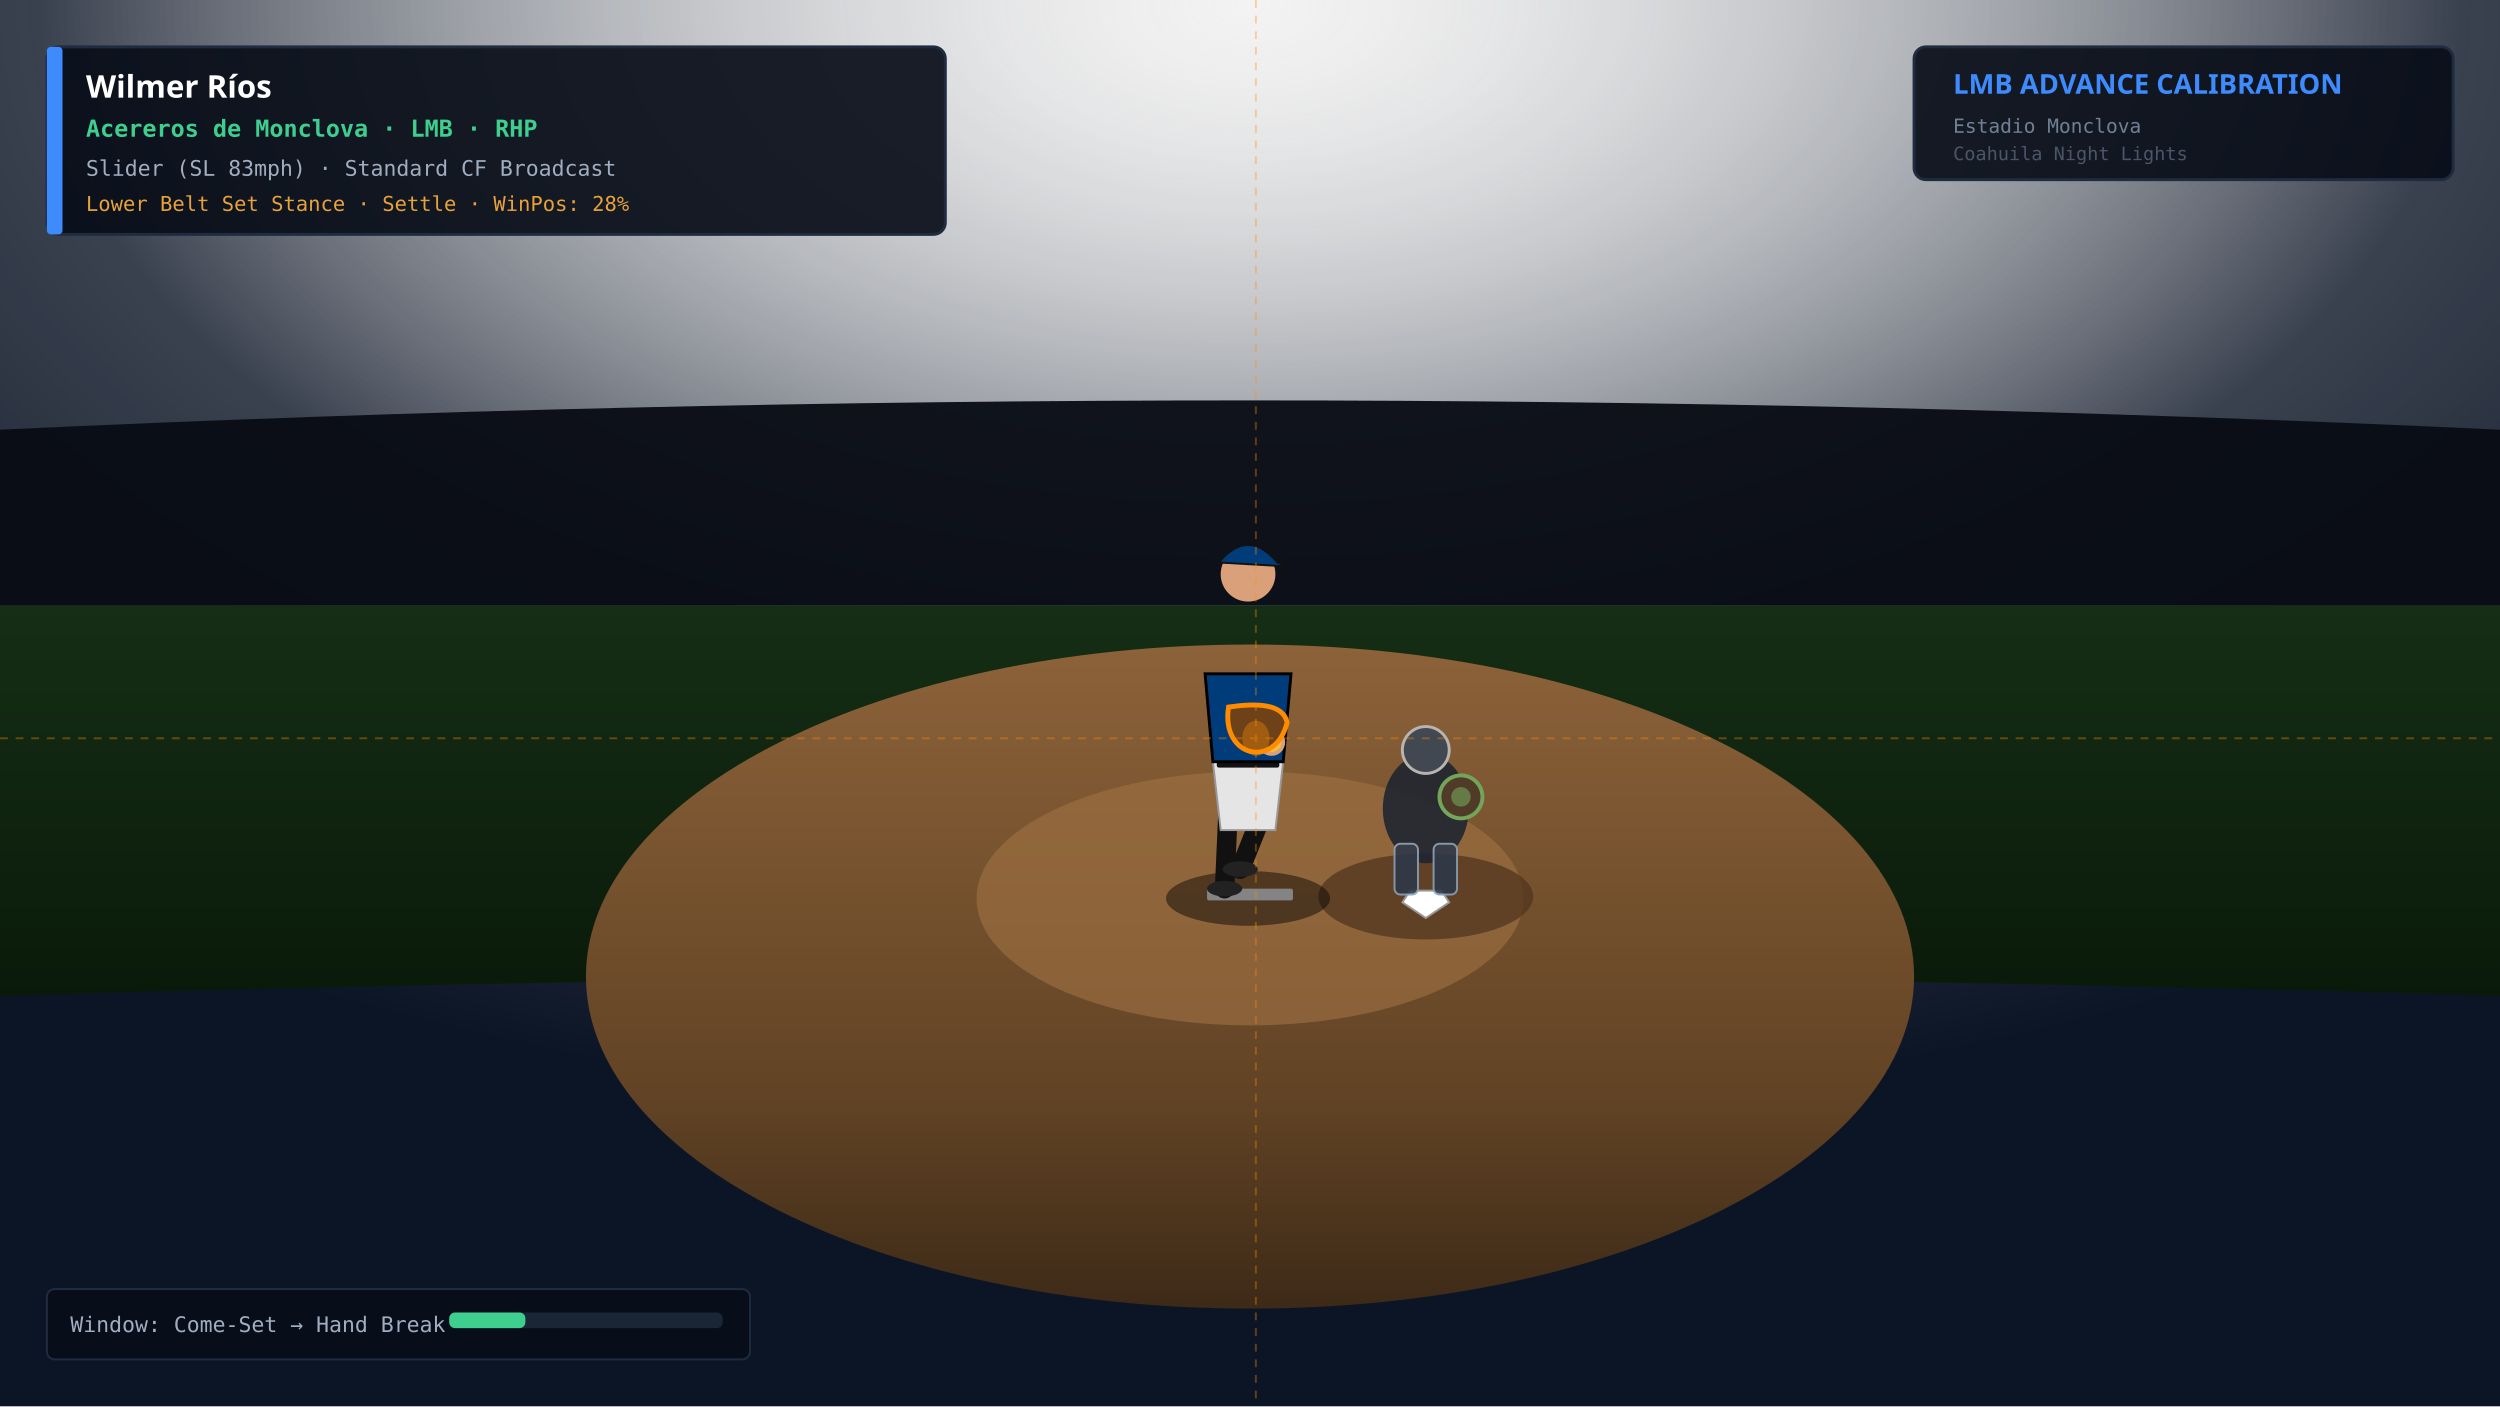
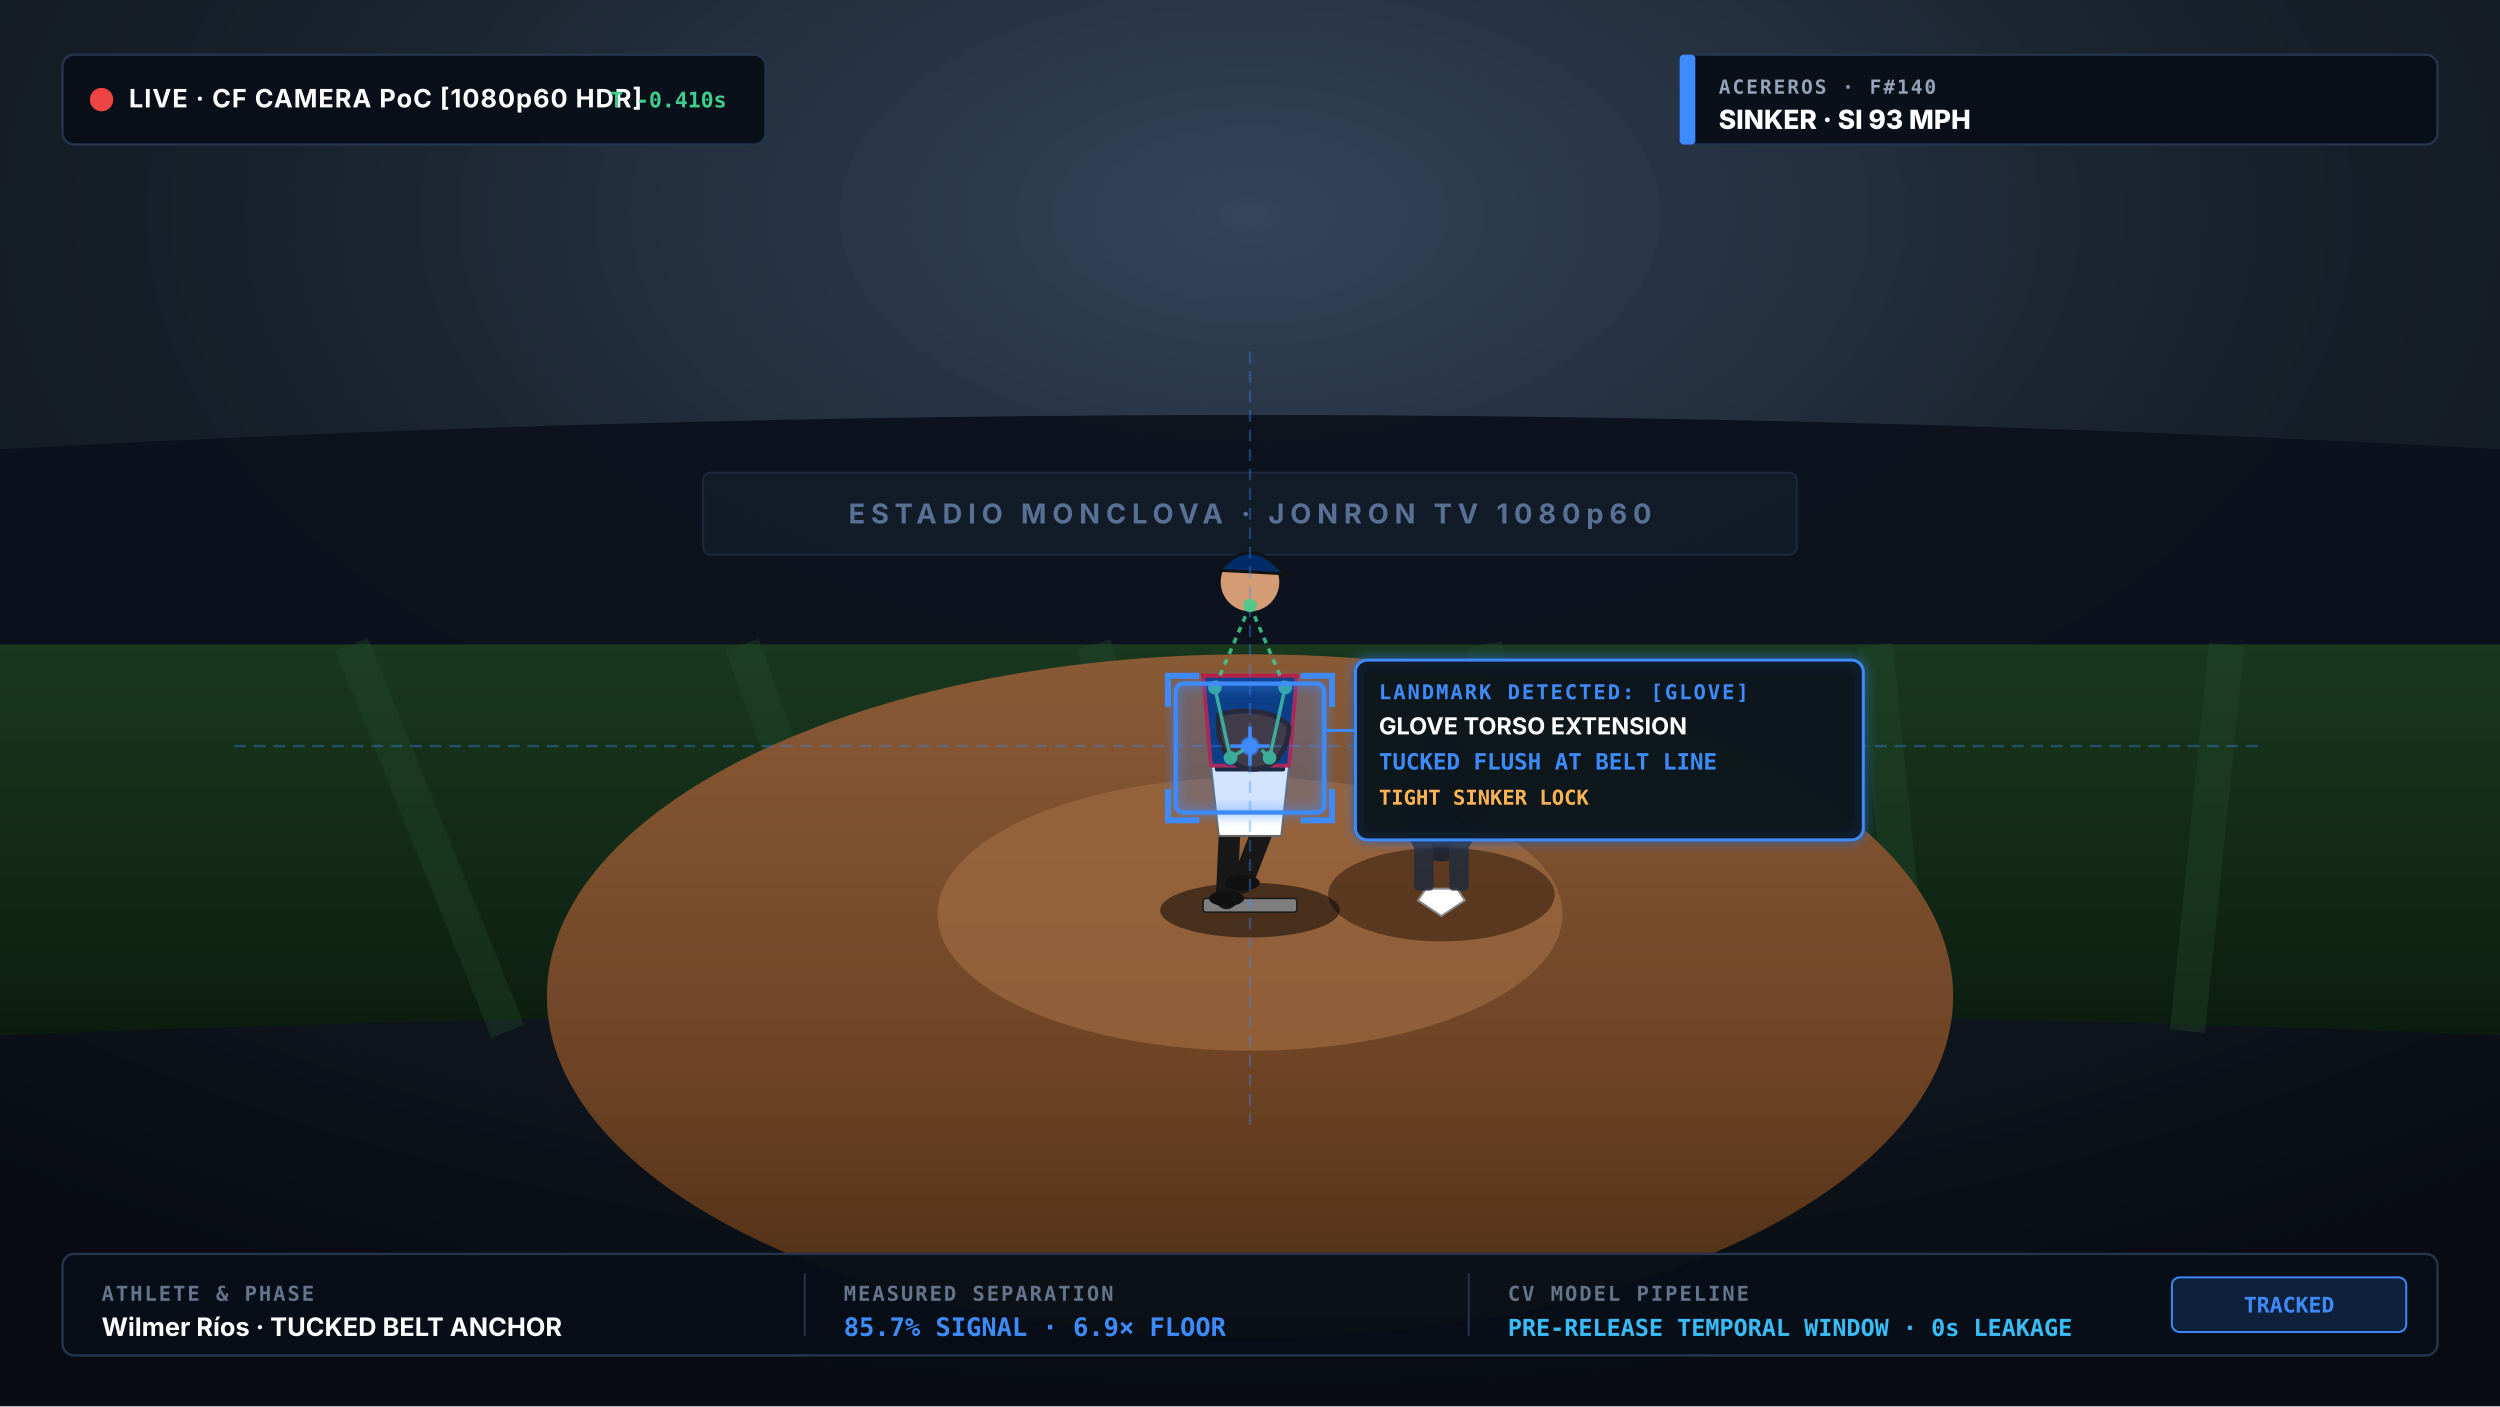
- <svg xmlns="http://www.w3.org/2000/svg" viewBox="0 0 1280 720" width="1280" height="720">
+ <svg xmlns="http://www.w3.org/2000/svg" viewBox="0 0 1280 720" width="1280" height="720" style="background:#0a0e14; font-family:'Manrope', -apple-system, BlinkMacSystemFont, sans-serif;">
  <defs>
-     <radialGradient id="stadiumLights" cx="50%" cy="0%" r="80%">
-       <stop offset="0%" stop-color="#ffffff" stop-opacity="0.18" />
-       <stop offset="60%" stop-color="#0c1526" stop-opacity="0.8" />
-       <stop offset="100%" stop-color="#0c1526" stop-opacity="1" />
+     <radialGradient id="stadiumGlow" cx="50%" cy="15%" r="85%">
+       <stop offset="0%" stop-color="#2a3b52" stop-opacity="0.95" />
+       <stop offset="45%" stop-color="#141d28" stop-opacity="0.98" />
+       <stop offset="100%" stop-color="#080c12" stop-opacity="1.0" />
    </radialGradient>
-     <linearGradient id="moundDirt" x1="0%" y1="0%" x2="0%" y2="100%">
-       <stop offset="0%" stop-color="#8c6239" />
-       <stop offset="70%" stop-color="#604224" />
-       <stop offset="100%" stop-color="#3d2a17" />
+     <linearGradient id="grassStripes" x1="0%" y1="0%" x2="0%" y2="100%">
+       <stop offset="0%" stop-color="#19381e" />
+       <stop offset="50%" stop-color="#132b17" />
+       <stop offset="100%" stop-color="#0c1d10" />
    </linearGradient>
-     <linearGradient id="grassGrad" x1="0%" y1="0%" x2="0%" y2="100%">
-       <stop offset="0%" stop-color="#152e15" />
-       <stop offset="100%" stop-color="#0a1a0a" />
+     <linearGradient id="moundClay" x1="0%" y1="0%" x2="0%" y2="100%">
+       <stop offset="0%" stop-color="#8a5a36" />
+       <stop offset="60%" stop-color="#6e4425" />
+       <stop offset="100%" stop-color="#4a2c14" />
    </linearGradient>
+     <linearGradient id="reticleGrad" x1="0%" y1="0%" x2="100%" y2="100%">
+       <stop offset="0%" stop-color="#3d8bfd" stop-opacity="0.9" />
+       <stop offset="100%" stop-color="#3d8bfd" stop-opacity="0.3" />
+     </linearGradient>
+     <filter id="softGlow" x="-20%" y="-20%" width="140%" height="140%">
+       <feGaussianBlur stdDeviation="3" result="blur" />
+       <feMerge>
+         <feMergeNode in="blur" />
+         <feMergeNode in="SourceGraphic" />
+       </feMerge>
+     </filter>
  </defs>
-   <rect width="1280" height="720" fill="url(#stadiumLights)" />
-   <path d="M0,220 Q640,190 1280,220 L1280,310 L0,310 Z" fill="#080c14" opacity="0.95" />
-   <path d="M0,310 L1280,310 L1280,510 Q640,490 0,510 Z" fill="url(#grassGrad)" />
-   <ellipse cx="640" cy="500" rx="340" ry="170" fill="url(#moundDirt)" />
-   <ellipse cx="640" cy="460" rx="140" ry="65" fill="#a07242" opacity="0.6" />
-   <rect x="618" y="455" width="44" height="6" fill="#f0f0f0" rx="1" />
-   <ellipse cx="730" cy="459" rx="55" ry="22" fill="#50351d" opacity="0.75" />
-   <polygon points="722,456 738,456 742,462 730,470 718,462" fill="#ffffff" stroke="#999" stroke-width="1" />
-   <g id="catcher-silhouette" opacity="0.88">
-     <ellipse cx="730" cy="414" rx="22" ry="28" fill="#1c2430" />
-     <circle cx="730" cy="384" r="12" fill="#3a4556" stroke="#c0c0c0" stroke-width="1.5" />
-     <rect x="714" y="432" width="12" height="26" fill="#2d3748" rx="3" stroke="#88a0b8" stroke-width="1" />
-     <rect x="734" y="432" width="12" height="26" fill="#2d3748" rx="3" stroke="#88a0b8" stroke-width="1" />
-     <circle cx="748" cy="408" r="11" fill="#4a3728" stroke="#70af5f" stroke-width="2" />
-     <circle cx="748" cy="408" r="5" fill="#70af5f" opacity="0.6" />
+   <rect width="1280" height="720" fill="url(#stadiumGlow)" />
+   <path d="M0,230 Q640,195 1280,230 L1280,330 L0,330 Z" fill="#0c121c" opacity="0.95" />
+   <rect x="360" y="242" width="560" height="42" rx="4" fill="#141e2e" opacity="0.65" stroke="#25354d" stroke-width="1" />
+   <text x="640" y="268" fill="#587094" font-size="14" font-weight="700" letter-spacing="3" text-anchor="middle">ESTADIO MONCLOVA · JONRON TV 1080p60</text>
+   <path d="M0,330 L1280,330 L1280,530 Q640,505 0,530 Z" fill="url(#grassStripes)" />
+   <path d="M180,330 L260,528 M380,330 L450,525 M560,330 L620,522 M760,330 L800,522 M960,330 L980,525 M1140,330 L1120,528" stroke="#234a2a" stroke-width="18" opacity="0.35" />
+   <ellipse cx="640" cy="510" rx="360" ry="175" fill="url(#moundClay)" />
+   <ellipse cx="640" cy="468" rx="160" ry="70" fill="#9e6940" opacity="0.7" />
+   <rect x="616" y="460" width="48" height="7" fill="#ffffff" rx="1.5" stroke="#333" stroke-width="0.75" />
+   <ellipse cx="738" cy="458" rx="58" ry="24" fill="#4d3019" opacity="0.8" />
+   <polygon points="730,455 746,455 750,461 738,469 726,461" fill="#ffffff" stroke="#888" stroke-width="1" />
+   <g opacity="0.85">
+     <ellipse cx="738" cy="415" rx="20" ry="26" fill="#18222f" />
+     <circle cx="738" cy="386" r="11" fill="#2d3a4d" stroke="#60728c" stroke-width="1" />
+     <rect x="724" y="432" width="10" height="24" fill="#222c3a" rx="2" />
+     <rect x="742" y="432" width="10" height="24" fill="#222c3a" rx="2" />
+     <circle cx="754" cy="410" r="10" fill="#442a18" stroke="#4ade80" stroke-width="1.5" />
  </g>
-   <g id="pitcher-anatomy">
-     <ellipse cx="639" cy="460" rx="42" ry="14" fill="#000000" opacity="0.45" />
-     <line x1="629" y1="410" x2="627" y2="455" stroke="#111111" stroke-width="10" stroke-linecap="round" />
-     <line x1="649" y1="410" x2="635" y2="445" stroke="#111111" stroke-width="10" stroke-linecap="round" />
-     <ellipse cx="627" cy="455" rx="9" ry="4" fill="#222" />
-     <ellipse cx="635" cy="445" rx="9" ry="4" fill="#222" />
-     <polygon points="621,390 657,390 653,425 625,425" fill="#e5e5e5" stroke="#999" stroke-width="1" />
-     <rect x="623" y="388" width="32" height="5" fill="#111" rx="1" />
-     <path d="M617,345 L661,345 L657,390 L621,390 Z" fill="#003b7a" stroke="#000000" stroke-width="1.5" />
-     <circle cx="639" cy="294" r="14" fill="#d9a07a" />
-     <path d="M624,288 Q639,270 654,288 L659,290 Z" fill="#003b7a" stroke="#111" stroke-width="1" />
-     <line x1="655" y1="352" x2="651" y2="380" stroke="#003b7a" stroke-width="8" stroke-linecap="round" />
-     <circle cx="651" cy="380" r="6" fill="#f0c040" stroke="#d9a07a" stroke-width="2" />
-     <line x1="623" y1="352" x2="643" y2="378" stroke="#003b7a" stroke-width="8" stroke-linecap="round" />
-     <path d="M629,362 C625,388 653,394 659,370 C657,360 643,360 629,362 Z" fill="#6d4218" stroke="#ff8c00" stroke-width="2.5" />
-     <ellipse cx="643" cy="378" rx="7" ry="9" fill="#ff8c00" opacity="0.35" />
+   <g id="athlete-pose">
+     <ellipse cx="640" cy="466" rx="46" ry="14" fill="#000000" opacity="0.5" />
+     <line x1="630" y1="416" x2="628" y2="460" stroke="#181818" stroke-width="11" stroke-linecap="round" />
+     <line x1="650" y1="416" x2="636" y2="452" stroke="#181818" stroke-width="11" stroke-linecap="round" />
+     <ellipse cx="628" cy="460" rx="9" ry="4" fill="#111111" />
+     <ellipse cx="636" cy="452" rx="9" ry="4" fill="#111111" />
+     <polygon points="620,392 660,392 656,428 624,428" fill="#ffffff" stroke="#666666" stroke-width="1" />
+     <rect x="622" y="390" width="36" height="5" fill="#111111" rx="1" />
+     <path d="M616,346 L664,346 L660,392 L620,392 Z" fill="#002b66" stroke="#c8102e" stroke-width="2" />
+     <circle cx="640" cy="298" r="15" fill="#d49c74" />
+     <path d="M624,292 Q640,274 656,292 L662,294 Z" fill="#002b66" stroke="#111111" stroke-width="1.5" />
+     <line x1="658" y1="352" x2="650" y2="388" stroke="#002b66" stroke-width="8" stroke-linecap="round" />
+     <line x1="650" y1="388" x2="646" y2="384" stroke="#002b66" stroke-width="7" stroke-linecap="round" />
+     <circle cx="646" cy="384" r="6.5" fill="#d49c74" stroke="#885533" stroke-width="1.5" />
+     <line x1="622" y1="352" x2="630" y2="388" stroke="#002b66" stroke-width="8" stroke-linecap="round" />
+     <line x1="630" y1="388" x2="636" y2="382" stroke="#002b66" stroke-width="7" stroke-linecap="round" />
+     <path d="M624,366 C620,400 658,404 660,372 C654,364 636,362 624,366 Z" fill="#422817" stroke="#221105" stroke-width="2.5" />
+     <circle cx="640" cy="382" r="5" fill="#3d8bfd" opacity="0.6" />
  </g>
-   <g opacity="0.35">
-     <line x1="0" y1="378" x2="1280" y2="378" stroke="#ff8c00" stroke-dasharray="4,4" stroke-width="1" />
-     <line x1="643" y1="0" x2="643" y2="720" stroke="#ff8c00" stroke-dasharray="4,4" stroke-width="1" />
+   <line x1="120" y1="382" x2="1160" y2="382" stroke="#3d8bfd" stroke-opacity="0.35" stroke-dasharray="6,4" stroke-width="1.2" />
+   <line x1="640" y1="180" x2="640" y2="580" stroke="#3d8bfd" stroke-opacity="0.35" stroke-dasharray="6,4" stroke-width="1.2" />
+   <g opacity="0.85">
+     <line x1="640" y1="310" x2="622" y2="352" stroke="#3ecf8e" stroke-width="1.8" stroke-dasharray="3,3" />
+     <line x1="640" y1="310" x2="658" y2="352" stroke="#3ecf8e" stroke-width="1.8" stroke-dasharray="3,3" />
+     <line x1="622" y1="352" x2="630" y2="388" stroke="#3ecf8e" stroke-width="1.8" />
+     <line x1="658" y1="352" x2="650" y2="388" stroke="#3ecf8e" stroke-width="1.8" />
+     <line x1="630" y1="388" x2="640" y2="382" stroke="#3ecf8e" stroke-width="1.8" />
+     <line x1="650" y1="388" x2="646" y2="384" stroke="#3ecf8e" stroke-width="1.8" />
+     <circle cx="640" cy="310" r="3.5" fill="#3ecf8e" />
+     <circle cx="622" cy="352" r="3.5" fill="#3ecf8e" />
+     <circle cx="658" cy="352" r="3.5" fill="#3ecf8e" />
+     <circle cx="630" cy="388" r="3.5" fill="#3ecf8e" />
+     <circle cx="650" cy="388" r="3.5" fill="#3ecf8e" />
  </g>
-   <rect x="24" y="24" width="460" height="96" fill="#080e18" fill-opacity="0.92" rx="6" stroke="#1f2c3f" stroke-width="1.5" />
-   <rect x="24" y="24" width="8" height="96" fill="#3d8bfd" rx="2" />
-   <text x="44" y="50" fill="#ffffff" font-family="Manrope, sans-serif" font-size="16" font-weight="700">Wilmer Ríos</text>
-   <text x="44" y="70" fill="#3ecf8e" font-family="IBM Plex Mono, monospace" font-size="12" font-weight="600">Acereros de Monclova · LMB · RHP</text>
-   <text x="44" y="90" fill="#a0aec0" font-family="IBM Plex Mono, monospace" font-size="11">Slider (SL 83mph) · Standard CF Broadcast</text>
-   <text x="44" y="108" fill="#e8a23a" font-family="IBM Plex Mono, monospace" font-size="10.5">Lower Belt Set Stance · Settle · WinPos: 28%</text>
-   <rect x="980" y="24" width="276" height="68" fill="#080e18" fill-opacity="0.92" rx="6" stroke="#1f2c3f" stroke-width="1.5" />
-   <text x="1000" y="48" fill="#3d8bfd" font-family="Manrope, sans-serif" font-size="14" font-weight="800">LMB ADVANCE CALIBRATION</text>
-   <text x="1000" y="68" fill="#718096" font-family="IBM Plex Mono, monospace" font-size="10">Estadio Monclova</text>
-   <text x="1000" y="82" fill="#4a5568" font-family="IBM Plex Mono, monospace" font-size="9.5">Coahuila Night Lights</text>
-   <rect x="24" y="660" width="360" height="36" fill="#080e18" fill-opacity="0.92" rx="4" stroke="#1f2c3f" stroke-width="1" />
-   <text x="36" y="682" fill="#a0aec0" font-family="IBM Plex Mono, monospace" font-size="11">Window: Come-Set → Hand Break</text>
-   <rect x="230" y="672" width="140" height="8" fill="#1a2636" rx="3" />
-   <rect x="230" y="672" width="39" height="8" fill="#3ecf8e" rx="3" />
+   <rect x="602" y="350" width="76" height="66" fill="#3d8bfd" fill-opacity="0.12" stroke="#3d8bfd" stroke-width="2.2" rx="4" filter="url(#softGlow)" />
+   <path d="M598,362 L598,346 L614,346" stroke="#3d8bfd" stroke-width="3" fill="none" />
+   <path d="M682,362 L682,346 L666,346" stroke="#3d8bfd" stroke-width="3" fill="none" />
+   <path d="M598,404 L598,420 L614,420" stroke="#3d8bfd" stroke-width="3" fill="none" />
+   <path d="M682,404 L682,420 L666,420" stroke="#3d8bfd" stroke-width="3" fill="none" />
+   <circle cx="640" cy="382" r="4" fill="#3d8bfd" />
+   <line x1="630" y1="382" x2="650" y2="382" stroke="#3d8bfd" stroke-width="1.8" />
+   <line x1="640" y1="372" x2="640" y2="392" stroke="#3d8bfd" stroke-width="1.8" />
+   <g transform="translate(694, 338)">
+     <rect width="260" height="92" rx="6" fill="#0b131e" fill-opacity="0.92" stroke="#3d8bfd" stroke-width="1.5" filter="url(#softGlow)" />
+     <text x="12" y="20" fill="#3d8bfd" font-size="10.5" font-weight="800" font-family="'IBM Plex Mono', monospace" letter-spacing="1">LANDMARK DETECTED: [GLOVE]</text>
+     <text x="12" y="38" fill="#ffffff" font-size="12" font-weight="700">GLOVE TORSO EXTENSION</text>
+     <text x="12" y="56" fill="#3d8bfd" font-size="11.5" font-weight="700" font-family="'IBM Plex Mono', monospace">TUCKED FLUSH AT BELT LINE</text>
+     <text x="12" y="74" fill="#ffb454" font-size="10.5" font-weight="600" font-family="'IBM Plex Mono', monospace">TIGHT SINKER LOCK</text>
+     <line x1="0" y1="36" x2="-16" y2="36" stroke="#3d8bfd" stroke-width="1.5" />
+   </g>
+   <g transform="translate(32, 28)">
+     <rect width="360" height="46" rx="6" fill="#080e18" fill-opacity="0.94" stroke="#25354d" stroke-width="1.2" />
+     <circle cx="20" cy="23" r="6" fill="#ef4444" />
+     <text x="34" y="27" fill="#ffffff" font-size="13" font-weight="700" letter-spacing="0.5">LIVE · CF CAMERA PoC [1080p60 HDR]</text>
+     <text x="340" y="27" fill="#3ecf8e" font-size="11" font-weight="700" font-family="'IBM Plex Mono', monospace" text-anchor="end">T -0.410s</text>
+   </g>
+   <g transform="translate(860, 28)">
+     <rect width="388" height="46" rx="6" fill="#080e18" fill-opacity="0.94" stroke="#25354d" stroke-width="1.2" />
+     <rect x="0" y="0" width="8" height="46" rx="2" fill="#3d8bfd" />
+     <text x="20" y="20" fill="#94a3b8" font-size="10" font-weight="800" letter-spacing="1" font-family="'IBM Plex Mono', monospace">ACEREROS · F#140</text>
+     <text x="20" y="38" fill="#ffffff" font-size="13.5" font-weight="800">SINKER · SI 93 MPH</text>
+   </g>
+   <g transform="translate(32, 642)">
+     <rect width="1216" height="52" rx="6" fill="#080e18" fill-opacity="0.94" stroke="#25354d" stroke-width="1.2" />
+     <text x="20" y="24" fill="#64748b" font-size="10.5" font-weight="800" letter-spacing="1" font-family="'IBM Plex Mono', monospace">ATHLETE &amp; PHASE</text>
+     <text x="20" y="42" fill="#ffffff" font-size="13" font-weight="700">Wilmer Ríos · TUCKED BELT ANCHOR</text>
+     <line x1="380" y1="10" x2="380" y2="42" stroke="#25354d" stroke-width="1" />
+     <text x="400" y="24" fill="#64748b" font-size="10.5" font-weight="800" letter-spacing="1" font-family="'IBM Plex Mono', monospace">MEASURED SEPARATION</text>
+     <text x="400" y="42" fill="#3d8bfd" font-size="13" font-weight="700" font-family="'IBM Plex Mono', monospace">85.7% SIGNAL · 6.9× FLOOR</text>
+     <line x1="720" y1="10" x2="720" y2="42" stroke="#25354d" stroke-width="1" />
+     <text x="740" y="24" fill="#64748b" font-size="10.5" font-weight="800" letter-spacing="1" font-family="'IBM Plex Mono', monospace">CV MODEL PIPELINE</text>
+     <text x="740" y="42" fill="#38bdf8" font-size="12" font-weight="600" font-family="'IBM Plex Mono', monospace">PRE-RELEASE TEMPORAL WINDOW · 0s LEAKAGE</text>
+     <rect x="1080" y="12" width="120" height="28" rx="4" fill="#3d8bfd" fill-opacity="0.15" stroke="#3d8bfd" stroke-width="1" />
+     <text x="1140" y="30" fill="#3d8bfd" font-size="11" font-weight="800" font-family="'IBM Plex Mono', monospace" text-anchor="middle">TRACKED</text>
+   </g>
</svg>
